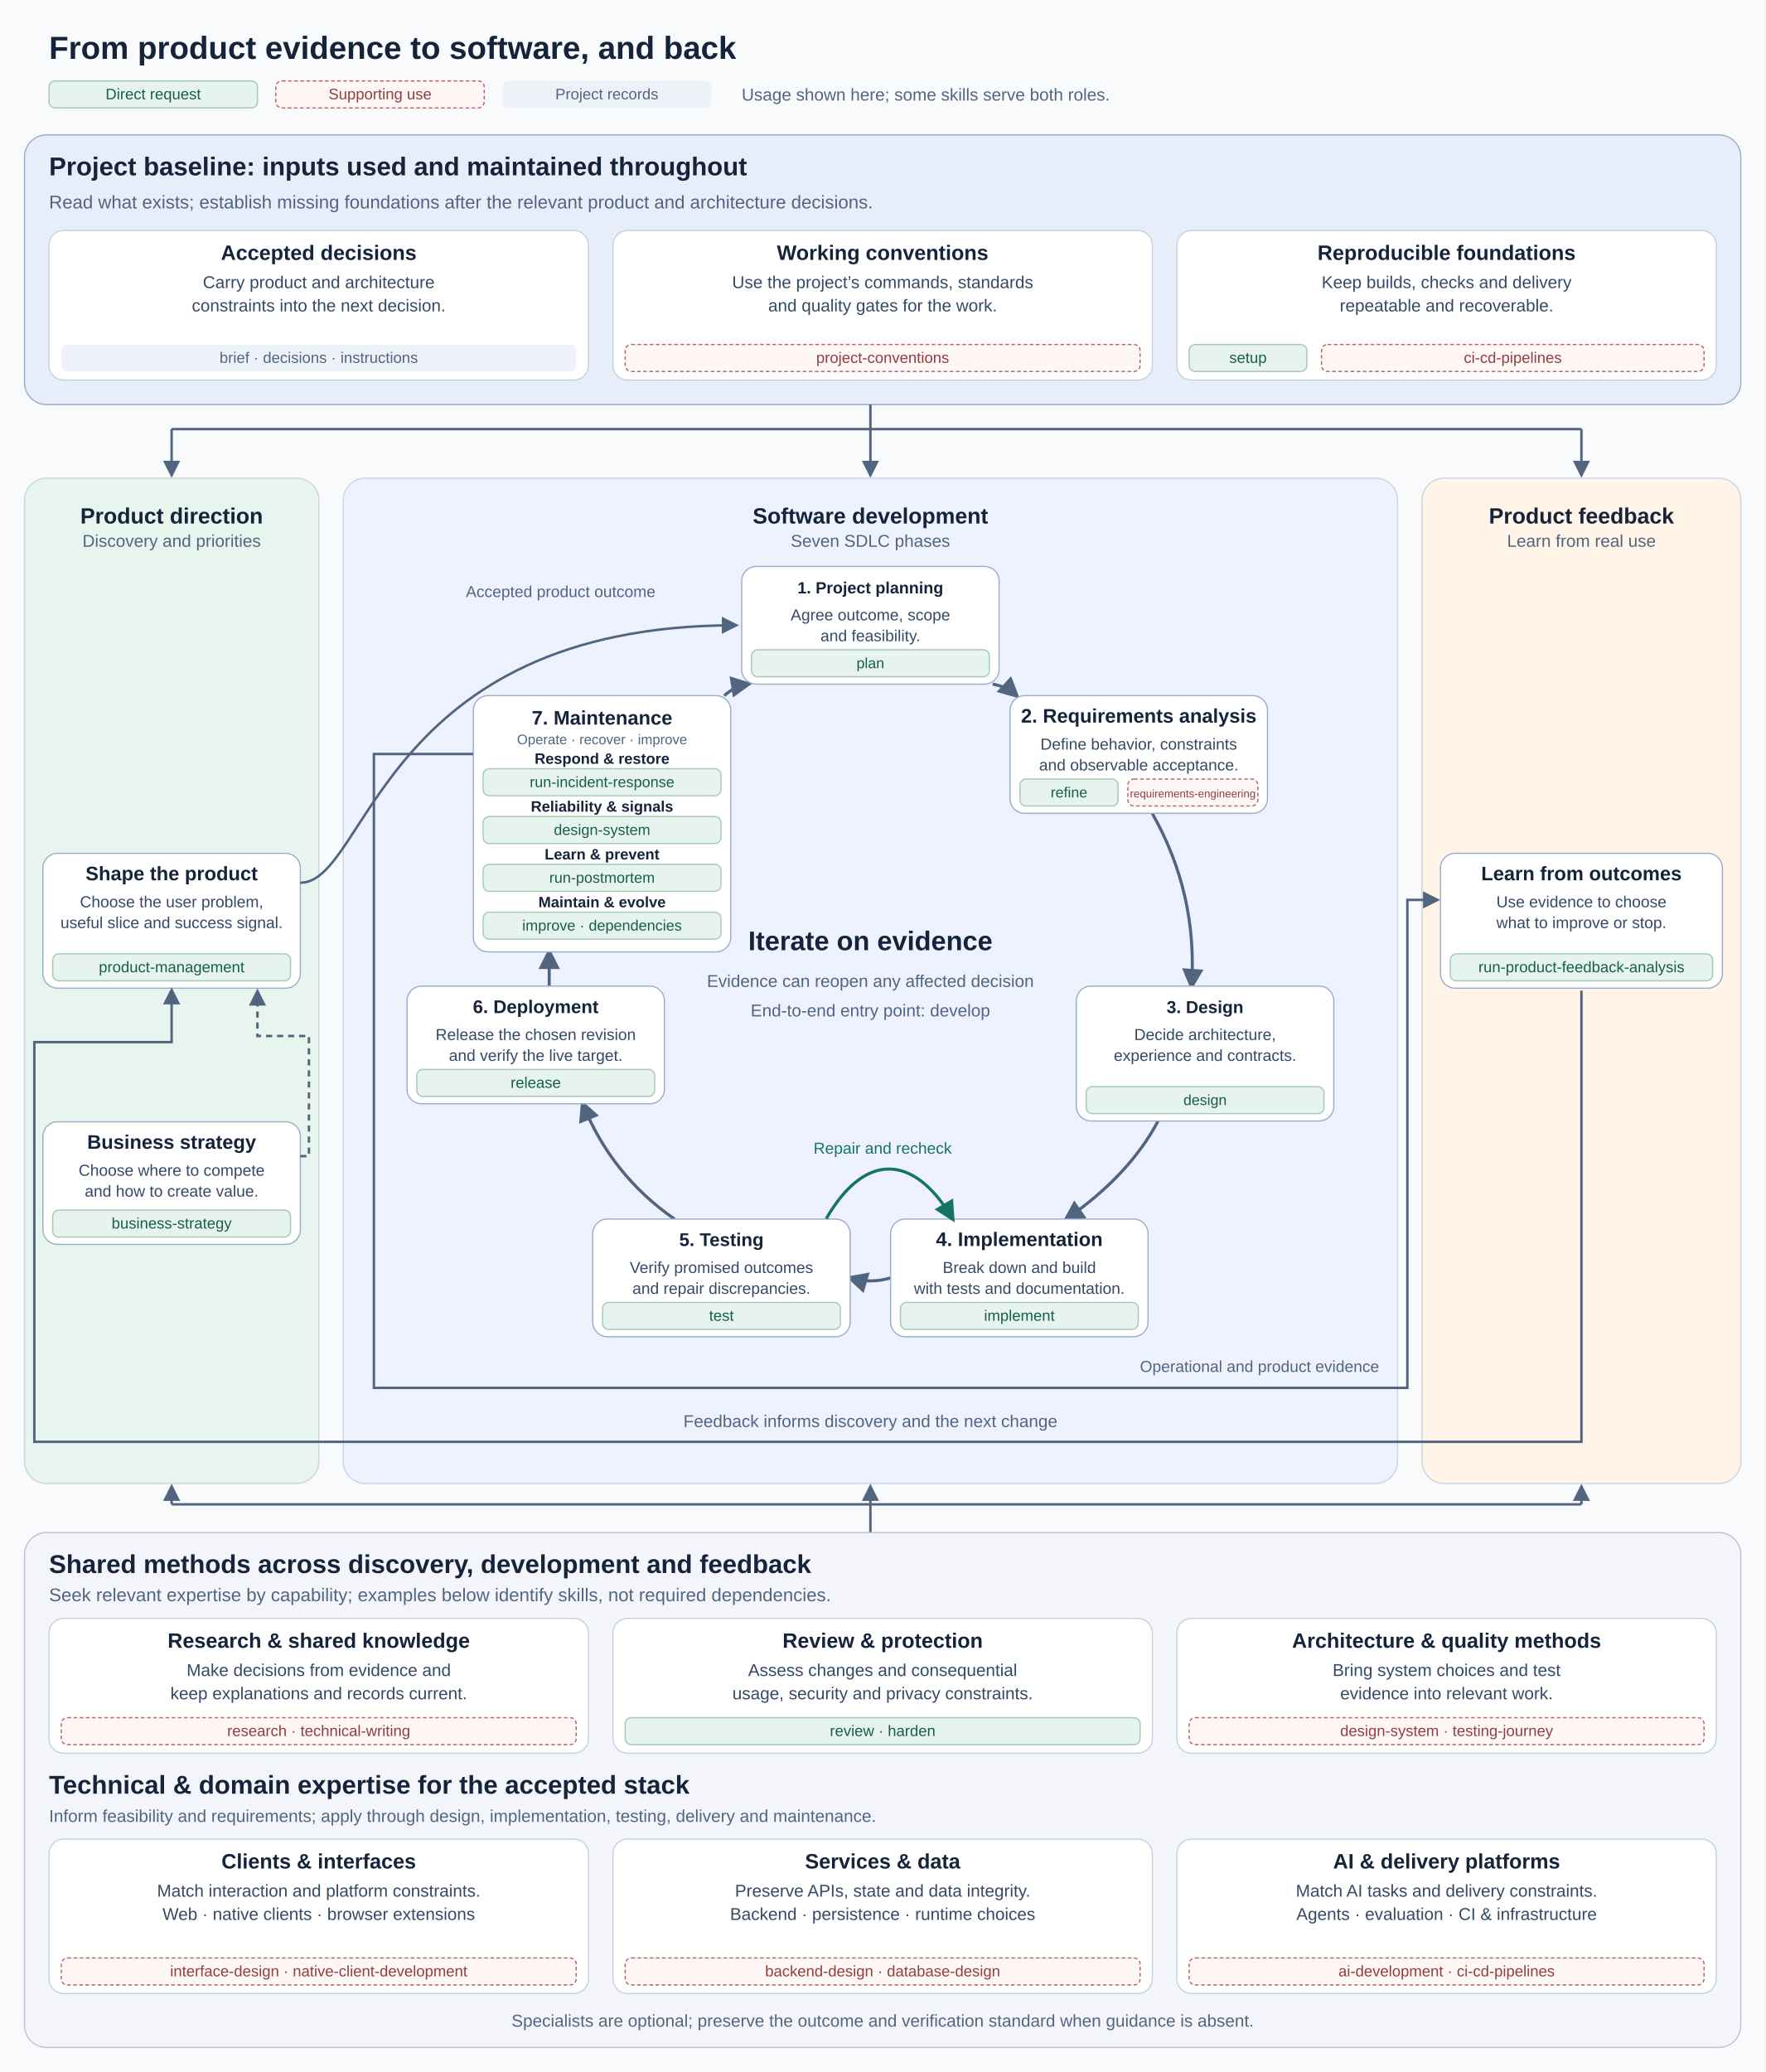
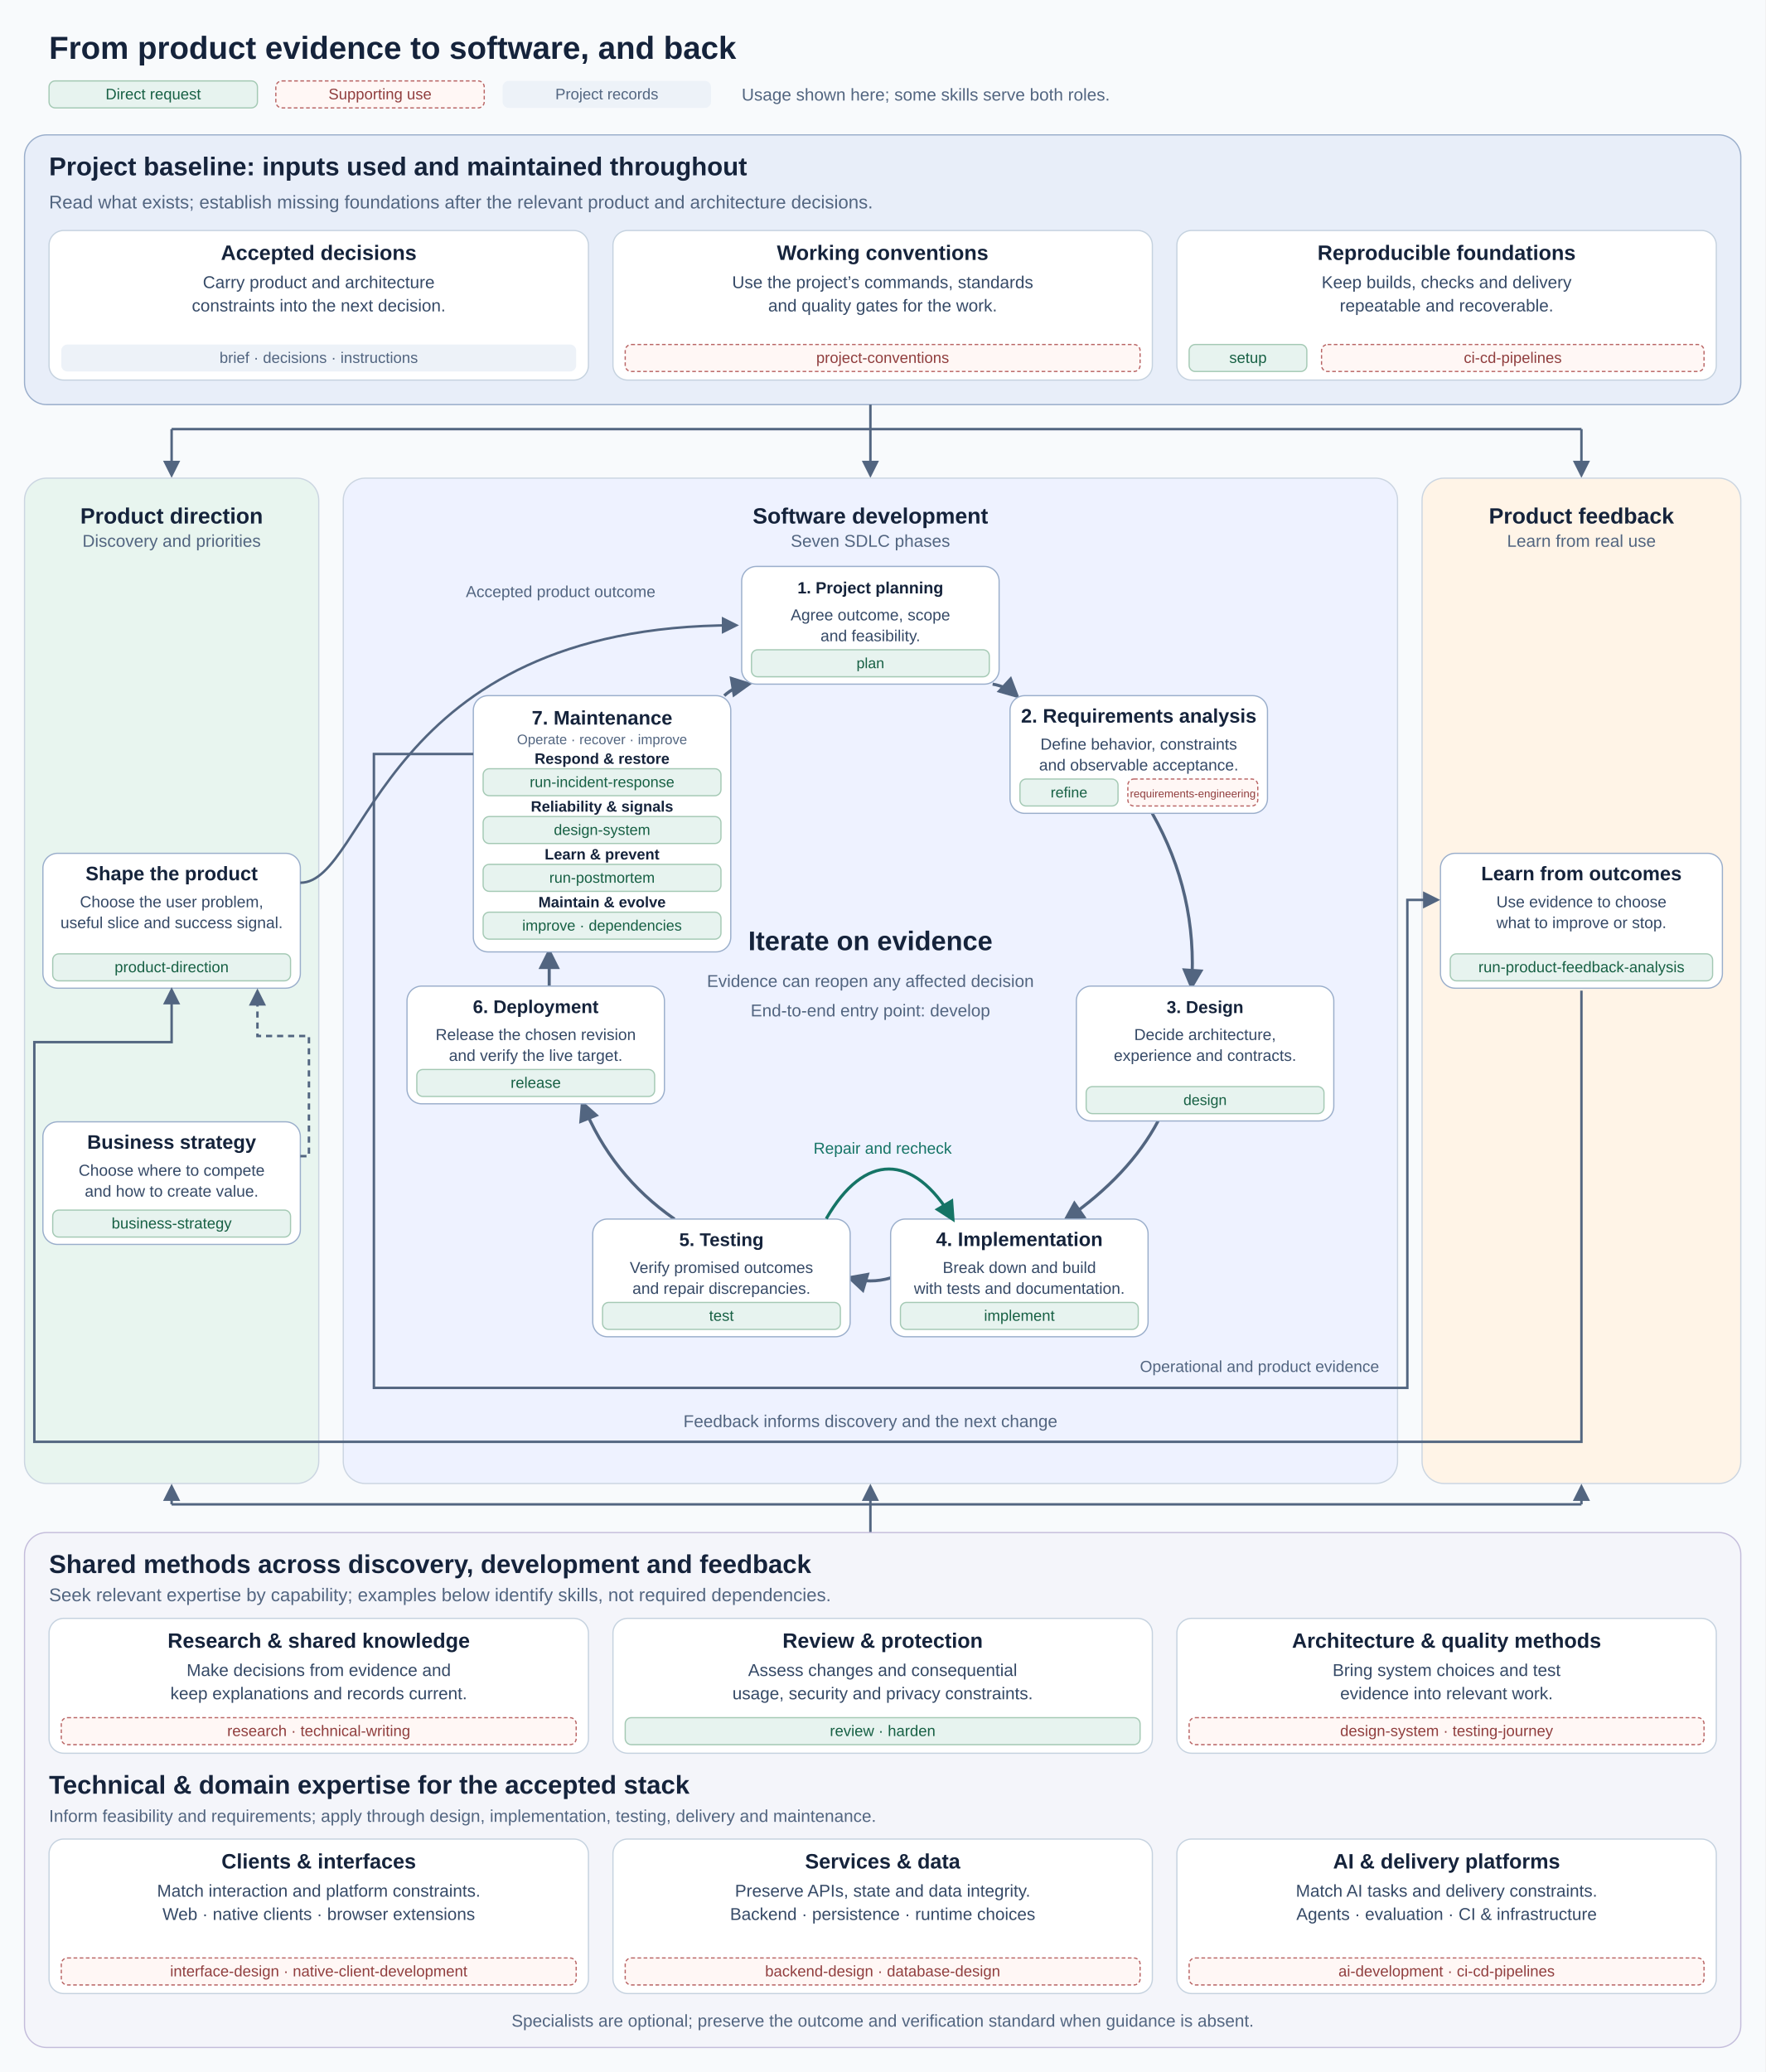
<svg xmlns="http://www.w3.org/2000/svg" width="1440" height="1690" viewBox="0 0 1440 1690" role="img" aria-labelledby="title desc">
  <defs>
    <marker id="arrow" viewBox="0 0 10 10" refX="8" refY="5" markerWidth="7" markerHeight="7" orient="auto-start-reverse">
      <path d="M 0 0 L 10 5 L 0 10 z" fill="#526580" />
    </marker>
    <marker id="repair-arrow" viewBox="0 0 10 10" refX="8" refY="5" markerWidth="7" markerHeight="7" orient="auto">
      <path d="M 0 0 L 10 5 L 0 10 z" fill="#157466" />
    </marker>
  </defs>
  <rect width="1440" height="1690" fill="#f8fafc" />
  <g font-family="Arial, Helvetica, sans-serif">
    <text x="40" y="48" font-size="26" font-weight="700" fill="#15233b">From product evidence to software, and back</text>
    <g data-skill="true" data-use="direct">
      <rect x="40" y="66" width="170" height="22" rx="5" fill="#e7f3ef" stroke="#a4c9b4" />
      <text x="125.0" y="81" text-anchor="middle" font-size="12.5" font-weight="500" fill="#176044">Direct request</text>
    </g>
    <g data-skill="true" data-use="support">
      <rect x="225" y="66" width="170" height="22" rx="5" fill="#fff7f5" stroke="#b96565" stroke-dasharray="3 2" />
      <text x="310.0" y="81" text-anchor="middle" font-size="12.5" font-weight="500" fill="#903e3e">Supporting use</text>
    </g>
    <g data-skill="true" data-use="record">
      <rect x="410" y="66" width="170" height="22" rx="5" fill="#edf2f8" />
      <text x="495.0" y="81" text-anchor="middle" font-size="12.5" font-weight="500" fill="#526580">Project records</text>
    </g>
    <text x="605" y="82" font-size="14" fill="#526580">Usage shown here; some skills serve both roles.</text>
    <g aria-label="Project baseline used and maintained throughout the flow">
      <rect x="20" y="110" width="1400" height="220" rx="18" fill="#e8eef9" stroke="#9aaecb" />
      <text x="40" y="143" text-anchor="start" font-size="21" font-weight="700" fill="#15233b">Project baseline: inputs used and maintained throughout</text>
      <text x="40" y="170" text-anchor="start" font-size="15" font-weight="400" fill="#526580">Read what exists; establish missing foundations after the relevant product and architecture decisions.</text>
      <g data-card="true">
        <rect x="40" y="188" width="440" height="122" rx="12" fill="white" stroke="#c5d2df" />
        <text x="260.0" y="212" text-anchor="middle" font-size="17" font-weight="700" fill="#15233b">Accepted decisions</text>
        <text x="260.0" y="235" text-anchor="middle" font-size="14" font-weight="400" fill="#354966">Carry product and architecture</text>
        <text x="260.0" y="254" text-anchor="middle" font-size="14" font-weight="400" fill="#354966">constraints into the next decision.</text>
        <g data-skill="true" data-use="record">
          <rect x="50.0" y="281.0" width="420.0" height="22" rx="5" fill="#edf2f8" />
          <text x="260.0" y="296.0" text-anchor="middle" font-size="12.5" font-weight="500" fill="#526580">brief · decisions · instructions</text>
        </g>
      </g>
      <g data-card="true">
        <rect x="500" y="188" width="440" height="122" rx="12" fill="white" stroke="#c5d2df" />
        <text x="720.0" y="212" text-anchor="middle" font-size="17" font-weight="700" fill="#15233b">Working conventions</text>
        <text x="720.0" y="235" text-anchor="middle" font-size="14" font-weight="400" fill="#354966">Use the project’s commands, standards</text>
        <text x="720.0" y="254" text-anchor="middle" font-size="14" font-weight="400" fill="#354966">and quality gates for the work.</text>
        <g data-skill="true" data-use="support">
          <rect x="510.0" y="281.0" width="420.0" height="22" rx="5" fill="#fff7f5" stroke="#b96565" stroke-dasharray="3 2" />
          <text x="720.0" y="296.0" text-anchor="middle" font-size="12.5" font-weight="500" fill="#903e3e">project-conventions</text>
        </g>
      </g>
      <g data-card="true">
        <rect x="960" y="188" width="440" height="122" rx="12" fill="white" stroke="#c5d2df" />
        <text x="1180.0" y="212" text-anchor="middle" font-size="17" font-weight="700" fill="#15233b">Reproducible foundations</text>
        <text x="1180.0" y="235" text-anchor="middle" font-size="14" font-weight="400" fill="#354966">Keep builds, checks and delivery</text>
        <text x="1180.0" y="254" text-anchor="middle" font-size="14" font-weight="400" fill="#354966">repeatable and recoverable.</text>
        <g>
          <g data-skill="true" data-use="direct">
            <rect x="970.0" y="281.0" width="96" height="22" rx="5" fill="#e7f3ef" stroke="#a4c9b4" />
            <text x="1018.0" y="296.0" text-anchor="middle" font-size="12.5" font-weight="500" fill="#176044">setup</text>
          </g>
          <g data-skill="true" data-use="support">
            <rect x="1078.0" y="281.0" width="312.0" height="22" rx="5" fill="#fff7f5" stroke="#b96565" stroke-dasharray="3 2" />
            <text x="1234.0" y="296.0" text-anchor="middle" font-size="12.5" font-weight="500" fill="#903e3e">ci-cd-pipelines</text>
          </g>
        </g>
      </g>
    </g>
    <g aria-label="The project baseline informs all three parts of the flow" fill="none" stroke="#526580" stroke-width="2">
      <path d="M 710 330 V 350 M 140 350 H 1290" />
      <path d="M 140 350 V 387" marker-end="url(#arrow)" />
      <path d="M 710 350 V 387" marker-end="url(#arrow)" />
      <path d="M 1290 350 V 387" marker-end="url(#arrow)" />
    </g>
    <g transform="translate(0 280)">
      <rect x="20" y="110" width="240" height="820" rx="18" fill="#e8f5ef" stroke="#cbd5e1" />
      <text x="140.0" y="147" text-anchor="middle" font-size="18" font-weight="700" fill="#15233b">Product direction</text>
      <text x="140.0" y="166" text-anchor="middle" font-size="14" fill="#526580">Discovery and priorities</text>
      <rect x="280" y="110" width="860" height="820" rx="18" fill="#eef2ff" stroke="#cbd5e1" />
      <text x="710.0" y="147" text-anchor="middle" font-size="18" font-weight="700" fill="#15233b">Software development</text>
      <text x="710.0" y="166" text-anchor="middle" font-size="14" fill="#526580">Seven SDLC phases</text>
      <rect x="1160" y="110" width="260" height="820" rx="18" fill="#fff4e7" stroke="#cbd5e1" />
      <text x="1290.0" y="147" text-anchor="middle" font-size="18" font-weight="700" fill="#15233b">Product feedback</text>
      <text x="1290.0" y="166" text-anchor="middle" font-size="14" fill="#526580">Learn from real use</text>
      <path d="M 809.7 278.0 Q 820.9 279.8 829.2 287.4" fill="none" stroke="#526580" stroke-width="2.5" marker-end="url(#arrow)" />
      <path d="M 939.9 383.4 Q 977.1 449.0 972.0 524.3" fill="none" stroke="#526580" stroke-width="2.5" marker-end="url(#arrow)" />
      <path d="M 944.7 634.3 Q 921.3 678.5 869.8 714.3" fill="none" stroke="#526580" stroke-width="2.5" marker-end="url(#arrow)" />
      <path d="M 726.5 762.3 Q 710.0 767.2 693.5 762.3" fill="none" stroke="#526580" stroke-width="2.5" marker-end="url(#arrow)" />
      <path d="M 550.2 714.3 Q 498.7 678.5 475.3 620.3" fill="none" stroke="#526580" stroke-width="2.5" marker-end="url(#arrow)" />
      <path d="M 448.0 524.3 Q 448.0 510.0 448.0 496.4" fill="none" stroke="#526580" stroke-width="2.5" marker-end="url(#arrow)" />
      <path d="M 590.8 287.4 Q 599.1 279.8 610.3 278.0" fill="none" stroke="#526580" stroke-width="2.5" marker-end="url(#arrow)" />
      <text x="710" y="495" text-anchor="middle" font-size="22" font-weight="700" fill="#15233b">Iterate on evidence</text>
      <text x="710" y="525" text-anchor="middle" font-size="14" fill="#526580">Evidence can reopen any affected decision</text>
      <text x="710" y="549" text-anchor="middle" font-size="14" fill="#526580">End-to-end entry point: develop</text>
      <g data-card="true">
        <rect x="605" y="182" width="210" height="96" rx="12" fill="white" stroke="#9aaecb" />
        <text x="710.0" y="204" text-anchor="middle" font-size="13.3" font-weight="700" fill="#15233b">1. Project planning</text>
        <text x="710.0" y="226" text-anchor="middle" font-size="13" font-weight="400" fill="#354966">Agree outcome, scope</text>
        <text x="710.0" y="243" text-anchor="middle" font-size="13" font-weight="400" fill="#354966">and feasibility.</text>
        <g data-skill="true" data-use="direct">
          <rect x="613" y="250" width="194" height="22" rx="5" fill="#e7f3ef" stroke="#a4c9b4" />
          <text x="710.0" y="265.0" text-anchor="middle" font-size="12" font-weight="500" fill="#176044">plan</text>
        </g>
      </g>
      <g data-card="true">
        <rect x="823.9" y="287.4" width="210" height="96" rx="12" fill="white" stroke="#9aaecb" />
        <text x="928.9" y="309.4" text-anchor="middle" font-size="16" font-weight="700" fill="#15233b">2. Requirements analysis</text>
        <text x="928.9" y="331.4" text-anchor="middle" font-size="13" font-weight="400" fill="#354966">Define behavior, constraints</text>
        <text x="928.9" y="348.4" text-anchor="middle" font-size="13" font-weight="400" fill="#354966">and observable acceptance.</text>
        <g data-skill="true" data-use="direct">
          <rect x="832" y="355.4" width="80" height="22" rx="5" fill="#e7f3ef" stroke="#a4c9b4" />
          <text x="872.0" y="370.4" text-anchor="middle" font-size="12" font-weight="500" fill="#176044">refine</text>
        </g>
        <g data-skill="true" data-use="support">
          <rect x="920" y="355.4" width="106" height="22" rx="5" fill="#fff7f5" stroke="#b96565" stroke-dasharray="3 2" />
          <text x="973.0" y="370.4" text-anchor="middle" font-size="9" font-weight="500" fill="#903e3e" textLength="94" lengthAdjust="spacingAndGlyphs">requirements-engineering</text>
        </g>
      </g>
      <g data-card="true">
        <rect x="878" y="524.3" width="210" height="110" rx="12" fill="white" stroke="#9aaecb" />
        <text x="983.0" y="546.3" text-anchor="middle" font-size="14.1" font-weight="700" fill="#15233b">3. Design</text>
        <text x="983.0" y="568.3" text-anchor="middle" font-size="13" font-weight="400" fill="#354966">Decide architecture,</text>
        <text x="983.0" y="585.3" text-anchor="middle" font-size="13" font-weight="400" fill="#354966">experience and contracts.</text>
        <g data-skill="true" data-use="direct">
          <rect x="886" y="606.3" width="194" height="22" rx="5" fill="#e7f3ef" stroke="#a4c9b4" />
          <text x="983.0" y="621.3" text-anchor="middle" font-size="12" font-weight="500" fill="#176044">design</text>
        </g>
      </g>
      <g data-card="true">
        <rect x="726.5" y="714.3" width="210" height="96" rx="12" fill="white" stroke="#9aaecb" />
        <text x="831.5" y="736.3" text-anchor="middle" font-size="16" font-weight="700" fill="#15233b">4. Implementation</text>
        <text x="831.5" y="758.3" text-anchor="middle" font-size="13" font-weight="400" fill="#354966">Break down and build</text>
        <text x="831.5" y="775.3" text-anchor="middle" font-size="13" font-weight="400" fill="#354966">with tests and documentation.</text>
        <g data-skill="true" data-use="direct">
          <rect x="734.5" y="782.3" width="194.0" height="22" rx="5" fill="#e7f3ef" stroke="#a4c9b4" />
          <text x="831.5" y="797.3" text-anchor="middle" font-size="12.5" font-weight="500" fill="#176044">implement</text>
        </g>
      </g>
      <g data-card="true">
        <rect x="483.5" y="714.3" width="210" height="96" rx="12" fill="white" stroke="#9aaecb" />
        <text x="588.5" y="736.3" text-anchor="middle" font-size="15" font-weight="700" fill="#15233b">5. Testing</text>
        <text x="588.5" y="758.3" text-anchor="middle" font-size="13" font-weight="400" fill="#354966">Verify promised outcomes</text>
        <text x="588.5" y="775.3" text-anchor="middle" font-size="13" font-weight="400" fill="#354966">and repair discrepancies.</text>
        <g data-skill="true" data-use="direct">
          <rect x="491.5" y="782.3" width="194.0" height="22" rx="5" fill="#e7f3ef" stroke="#a4c9b4" />
          <text x="588.5" y="797.3" text-anchor="middle" font-size="12.5" font-weight="500" fill="#176044">test</text>
        </g>
      </g>
      <g data-card="true">
        <rect x="332" y="524.3" width="210" height="96" rx="12" fill="white" stroke="#9aaecb" />
        <text x="437.0" y="546.3" text-anchor="middle" font-size="15" font-weight="700" fill="#15233b">6. Deployment</text>
        <text x="437.0" y="568.3" text-anchor="middle" font-size="13" font-weight="400" fill="#354966">Release the chosen revision</text>
        <text x="437.0" y="585.3" text-anchor="middle" font-size="13" font-weight="400" fill="#354966">and verify the live target.</text>
        <g data-skill="true" data-use="direct">
          <rect x="340.0" y="592.3" width="194.0" height="22" rx="5" fill="#e7f3ef" stroke="#a4c9b4" />
          <text x="437.0" y="607.3" text-anchor="middle" font-size="12.5" font-weight="500" fill="#176044">release</text>
        </g>
      </g>
      <g data-card="true" aria-label="7. Maintenance: Respond and restore, reliability and signals, learn and prevent, maintain and evolve">
        <rect x="386.1" y="287.4" width="210" height="209" rx="12" fill="white" stroke="#9aaecb" />
        <text x="491.1" y="311" text-anchor="middle" font-size="16" font-weight="700" fill="#15233b">7. Maintenance</text>
        <text x="491.1" y="327" text-anchor="middle" font-size="11.3" fill="#526580">Operate · recover · improve</text>
        <g aria-label="Respond &amp; restore: run-incident-response">
          <text x="491.1" y="343" text-anchor="middle" font-size="12.3" font-weight="600" fill="#15233b">Respond &amp; restore</text>
          <g data-skill="true" data-use="direct">
            <rect x="394.1" y="347" width="194" height="22" rx="5" fill="#e7f3ef" stroke="#a4c9b4" />
            <text x="491.1" y="362" text-anchor="middle" font-size="12.2" font-weight="500" fill="#176044">run-incident-response</text>
          </g>
        </g>
        <g aria-label="Reliability &amp; signals: design-system">
          <text x="491.1" y="382" text-anchor="middle" font-size="12.3" font-weight="600" fill="#15233b">Reliability &amp; signals</text>
          <g data-skill="true" data-use="direct">
            <rect x="394.1" y="386" width="194" height="22" rx="5" fill="#e7f3ef" stroke="#a4c9b4" />
            <text x="491.1" y="401" text-anchor="middle" font-size="12.2" font-weight="500" fill="#176044">design-system</text>
          </g>
        </g>
        <g aria-label="Learn &amp; prevent: run-postmortem">
          <text x="491.1" y="421" text-anchor="middle" font-size="12.3" font-weight="600" fill="#15233b">Learn &amp; prevent</text>
          <g data-skill="true" data-use="direct">
            <rect x="394.1" y="425" width="194" height="22" rx="5" fill="#e7f3ef" stroke="#a4c9b4" />
            <text x="491.1" y="440" text-anchor="middle" font-size="12.2" font-weight="500" fill="#176044">run-postmortem</text>
          </g>
        </g>
        <g aria-label="Maintain &amp; evolve: improve · dependencies">
          <text x="491.1" y="460" text-anchor="middle" font-size="12.3" font-weight="600" fill="#15233b">Maintain &amp; evolve</text>
          <g data-skill="true" data-use="direct">
            <rect x="394.1" y="464" width="194" height="22" rx="5" fill="#e7f3ef" stroke="#a4c9b4" />
            <text x="491.1" y="479" text-anchor="middle" font-size="12.2" font-weight="500" fill="#176044">improve · dependencies</text>
          </g>
        </g>
      </g>
      <path d="M 674 714 C 705 660 745 660 777 714" fill="none" stroke="#157466" stroke-width="2.5" marker-end="url(#repair-arrow)" />
      <text x="720" y="661" text-anchor="middle" font-size="13" fill="#157466">Repair and recheck</text>
      <g data-card="true">
        <rect x="35" y="416" width="210" height="110" rx="12" fill="white" stroke="#9aaecb" />
        <text x="140.0" y="438" text-anchor="middle" font-size="16" font-weight="700" fill="#15233b">Shape the product</text>
        <text x="140.0" y="460" text-anchor="middle" font-size="13" font-weight="400" fill="#354966">Choose the user problem,</text>
        <text x="140.0" y="477" text-anchor="middle" font-size="13" font-weight="400" fill="#354966">useful slice and success signal.</text>
        <g data-skill="true" data-use="direct">
          <rect x="43.0" y="498.0" width="194.0" height="22" rx="5" fill="#e7f3ef" stroke="#a4c9b4" />
-           <text x="140.0" y="513.0" text-anchor="middle" font-size="12.5" font-weight="500" fill="#176044">product-management</text>
+           <text x="140.0" y="513.0" text-anchor="middle" font-size="12.5" font-weight="500" fill="#176044">product-direction</text>
        </g>
      </g>
      <g data-card="true">
        <rect x="35" y="635" width="210" height="100" rx="12" fill="white" stroke="#9aaecb" />
        <text x="140.0" y="657" text-anchor="middle" font-size="16" font-weight="700" fill="#15233b">Business strategy</text>
        <text x="140.0" y="679" text-anchor="middle" font-size="13" font-weight="400" fill="#354966">Choose where to compete</text>
        <text x="140.0" y="696" text-anchor="middle" font-size="13" font-weight="400" fill="#354966">and how to create value.</text>
        <g data-skill="true" data-use="direct">
          <rect x="43.0" y="707.0" width="194.0" height="22" rx="5" fill="#e7f3ef" stroke="#a4c9b4" />
          <text x="140.0" y="722.0" text-anchor="middle" font-size="12.5" font-weight="500" fill="#176044">business-strategy</text>
        </g>
      </g>
      <path d="M 245 663 H 252 V 565 H 210 V 529" fill="none" stroke="#526580" stroke-width="2" stroke-dasharray="5 4" marker-end="url(#arrow)" />
      <g data-card="true">
        <rect x="1175" y="416" width="230" height="110" rx="12" fill="white" stroke="#9aaecb" />
        <text x="1290.0" y="438" text-anchor="middle" font-size="16" font-weight="700" fill="#15233b">Learn from outcomes</text>
        <text x="1290.0" y="460" text-anchor="middle" font-size="13" font-weight="400" fill="#354966">Use evidence to choose</text>
        <text x="1290.0" y="477" text-anchor="middle" font-size="13" font-weight="400" fill="#354966">what to improve or stop.</text>
        <g data-skill="true" data-use="direct">
          <rect x="1183.0" y="498.0" width="214.0" height="22" rx="5" fill="#e7f3ef" stroke="#a4c9b4" />
          <text x="1290.0" y="513.0" text-anchor="middle" font-size="12.5" font-weight="500" fill="#176044">run-product-feedback-analysis</text>
        </g>
      </g>
      <path d="M 245 440 C 300 440 310 230 600 230" fill="none" stroke="#526580" stroke-width="2" marker-end="url(#arrow)" />
      <text x="380" y="207" font-size="13" fill="#526580">Accepted product outcome</text>
      <path d="M 386 335 H 305 V 852 H 1148 V 454 H 1172" fill="none" stroke="#526580" stroke-width="2" marker-end="url(#arrow)" />
      <text x="1125" y="839" text-anchor="end" font-size="13" fill="#526580">Operational and product evidence</text>
      <path d="M 1290 528 V 896 H 28 V 570 H 140 V 528" fill="none" stroke="#526580" stroke-width="2" marker-end="url(#arrow)" />
      <text x="710" y="884" text-anchor="middle" font-size="14" fill="#526580">Feedback informs discovery and the next change</text>
    </g>
    <g aria-label="Supporting expertise feeds relevant work throughout the flow" fill="none" stroke="#526580" stroke-width="2">
      <path d="M 140 1227 H 1290 M 710 1250 V 1227" />
      <path d="M 140 1227 V 1213" marker-end="url(#arrow)" />
      <path d="M 710 1227 V 1213" marker-end="url(#arrow)" />
      <path d="M 1290 1227 V 1213" marker-end="url(#arrow)" />
    </g>
    <g aria-label="Reusable methods and matching technical expertise">
      <rect x="20" y="1250" width="1400" height="420" rx="18" fill="#f4f5fa" stroke="#c4bddb" />
      <text x="40" y="1283" text-anchor="start" font-size="21" font-weight="700" fill="#15233b">Shared methods across discovery, development and feedback</text>
      <text x="40" y="1306" text-anchor="start" font-size="15" font-weight="400" fill="#526580">Seek relevant expertise by capability; examples below identify skills, not required dependencies.</text>
      <g data-card="true">
        <rect x="40" y="1320" width="440" height="110" rx="12" fill="white" stroke="#c5d2df" />
        <text x="260.0" y="1344" text-anchor="middle" font-size="17" font-weight="700" fill="#15233b">Research &amp; shared knowledge</text>
        <text x="260.0" y="1367" text-anchor="middle" font-size="14" font-weight="400" fill="#354966">Make decisions from evidence and</text>
        <text x="260.0" y="1386" text-anchor="middle" font-size="14" font-weight="400" fill="#354966">keep explanations and records current.</text>
        <g data-skill="true" data-use="support">
          <rect x="50.0" y="1401.0" width="420.0" height="22" rx="5" fill="#fff7f5" stroke="#b96565" stroke-dasharray="3 2" />
          <text x="260.0" y="1416.0" text-anchor="middle" font-size="12.5" font-weight="500" fill="#903e3e">research · technical-writing</text>
        </g>
      </g>
      <g data-card="true">
        <rect x="500" y="1320" width="440" height="110" rx="12" fill="white" stroke="#c5d2df" />
        <text x="720.0" y="1344" text-anchor="middle" font-size="17" font-weight="700" fill="#15233b">Review &amp; protection</text>
        <text x="720.0" y="1367" text-anchor="middle" font-size="14" font-weight="400" fill="#354966">Assess changes and consequential</text>
        <text x="720.0" y="1386" text-anchor="middle" font-size="14" font-weight="400" fill="#354966">usage, security and privacy constraints.</text>
        <g data-skill="true" data-use="direct">
          <rect x="510.0" y="1401.0" width="420.0" height="22" rx="5" fill="#e7f3ef" stroke="#a4c9b4" />
          <text x="720.0" y="1416.0" text-anchor="middle" font-size="12.5" font-weight="500" fill="#176044">review · harden</text>
        </g>
      </g>
      <g data-card="true">
        <rect x="960" y="1320" width="440" height="110" rx="12" fill="white" stroke="#c5d2df" />
        <text x="1180.0" y="1344" text-anchor="middle" font-size="17" font-weight="700" fill="#15233b">Architecture &amp; quality methods</text>
        <text x="1180.0" y="1367" text-anchor="middle" font-size="14" font-weight="400" fill="#354966">Bring system choices and test</text>
        <text x="1180.0" y="1386" text-anchor="middle" font-size="14" font-weight="400" fill="#354966">evidence into relevant work.</text>
        <g data-skill="true" data-use="support">
          <rect x="970.0" y="1401.0" width="420.0" height="22" rx="5" fill="#fff7f5" stroke="#b96565" stroke-dasharray="3 2" />
          <text x="1180.0" y="1416.0" text-anchor="middle" font-size="12.5" font-weight="500" fill="#903e3e">design-system · testing-journey</text>
        </g>
      </g>
      <text x="40" y="1463" text-anchor="start" font-size="21" font-weight="700" fill="#15233b">Technical &amp; domain expertise for the accepted stack</text>
      <text x="40" y="1486" text-anchor="start" font-size="14" font-weight="400" fill="#526580">Inform feasibility and requirements; apply through design, implementation, testing, delivery and maintenance.</text>
      <g data-card="true">
        <rect x="40" y="1500" width="440" height="126" rx="12" fill="white" stroke="#c5d2df" />
        <text x="260.0" y="1524" text-anchor="middle" font-size="17" font-weight="700" fill="#15233b">Clients &amp; interfaces</text>
        <text x="260.0" y="1547" text-anchor="middle" font-size="14" font-weight="400" fill="#354966">Match interaction and platform constraints.</text>
        <text x="260.0" y="1566" text-anchor="middle" font-size="14" font-weight="400" fill="#354966">Web · native clients · browser extensions</text>
        <g data-skill="true" data-use="support">
          <rect x="50.0" y="1597.0" width="420.0" height="22" rx="5" fill="#fff7f5" stroke="#b96565" stroke-dasharray="3 2" />
          <text x="260.0" y="1612.0" text-anchor="middle" font-size="12.5" font-weight="500" fill="#903e3e">interface-design · native-client-development</text>
        </g>
      </g>
      <g data-card="true">
        <rect x="500" y="1500" width="440" height="126" rx="12" fill="white" stroke="#c5d2df" />
        <text x="720.0" y="1524" text-anchor="middle" font-size="17" font-weight="700" fill="#15233b">Services &amp; data</text>
        <text x="720.0" y="1547" text-anchor="middle" font-size="14" font-weight="400" fill="#354966">Preserve APIs, state and data integrity.</text>
        <text x="720.0" y="1566" text-anchor="middle" font-size="14" font-weight="400" fill="#354966">Backend · persistence · runtime choices</text>
        <g data-skill="true" data-use="support">
          <rect x="510.0" y="1597.0" width="420.0" height="22" rx="5" fill="#fff7f5" stroke="#b96565" stroke-dasharray="3 2" />
          <text x="720.0" y="1612.0" text-anchor="middle" font-size="12.5" font-weight="500" fill="#903e3e">backend-design · database-design</text>
        </g>
      </g>
      <g data-card="true">
        <rect x="960" y="1500" width="440" height="126" rx="12" fill="white" stroke="#c5d2df" />
        <text x="1180.0" y="1524" text-anchor="middle" font-size="17" font-weight="700" fill="#15233b">AI &amp; delivery platforms</text>
        <text x="1180.0" y="1547" text-anchor="middle" font-size="14" font-weight="400" fill="#354966">Match AI tasks and delivery constraints.</text>
        <text x="1180.0" y="1566" text-anchor="middle" font-size="14" font-weight="400" fill="#354966">Agents · evaluation · CI &amp; infrastructure</text>
        <g data-skill="true" data-use="support">
          <rect x="970.0" y="1597.0" width="420.0" height="22" rx="5" fill="#fff7f5" stroke="#b96565" stroke-dasharray="3 2" />
          <text x="1180.0" y="1612.0" text-anchor="middle" font-size="12.5" font-weight="500" fill="#903e3e">ai-development · ci-cd-pipelines</text>
        </g>
      </g>
      <text x="720" y="1653" text-anchor="middle" font-size="14" font-weight="400" fill="#526580">Specialists are optional; preserve the outcome and verification standard when guidance is absent.</text>
    </g>
  </g>
</svg>
